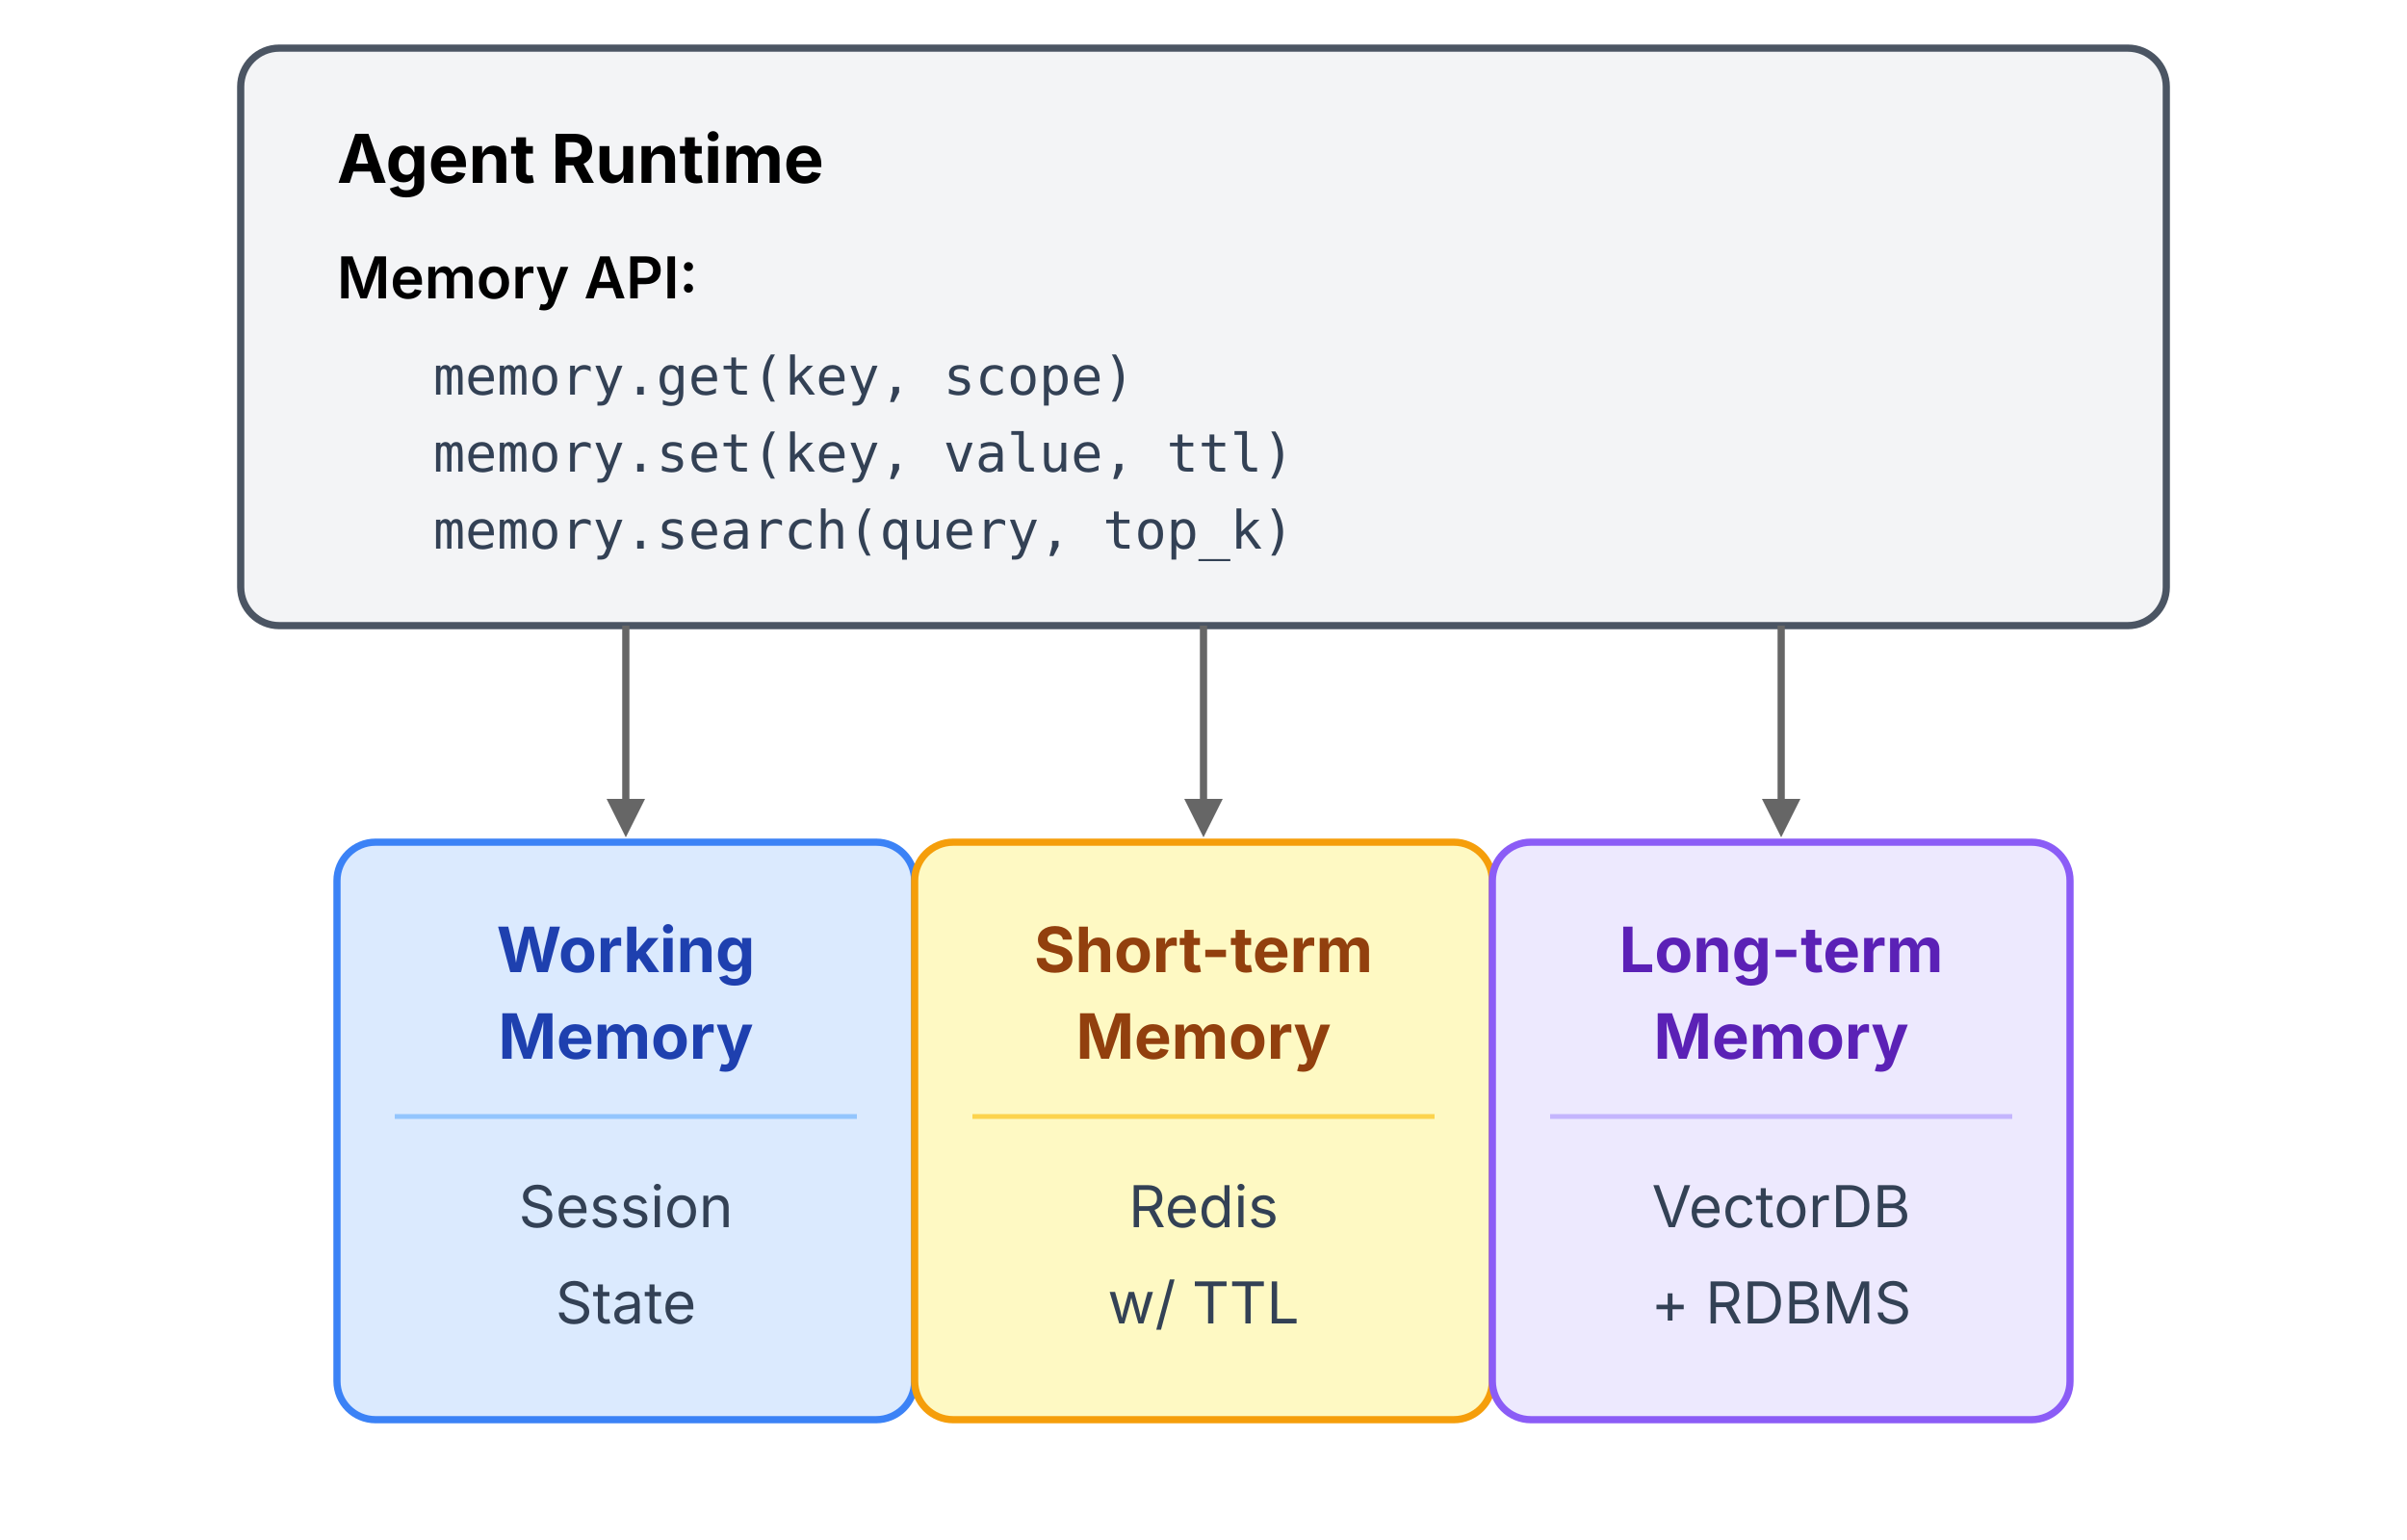
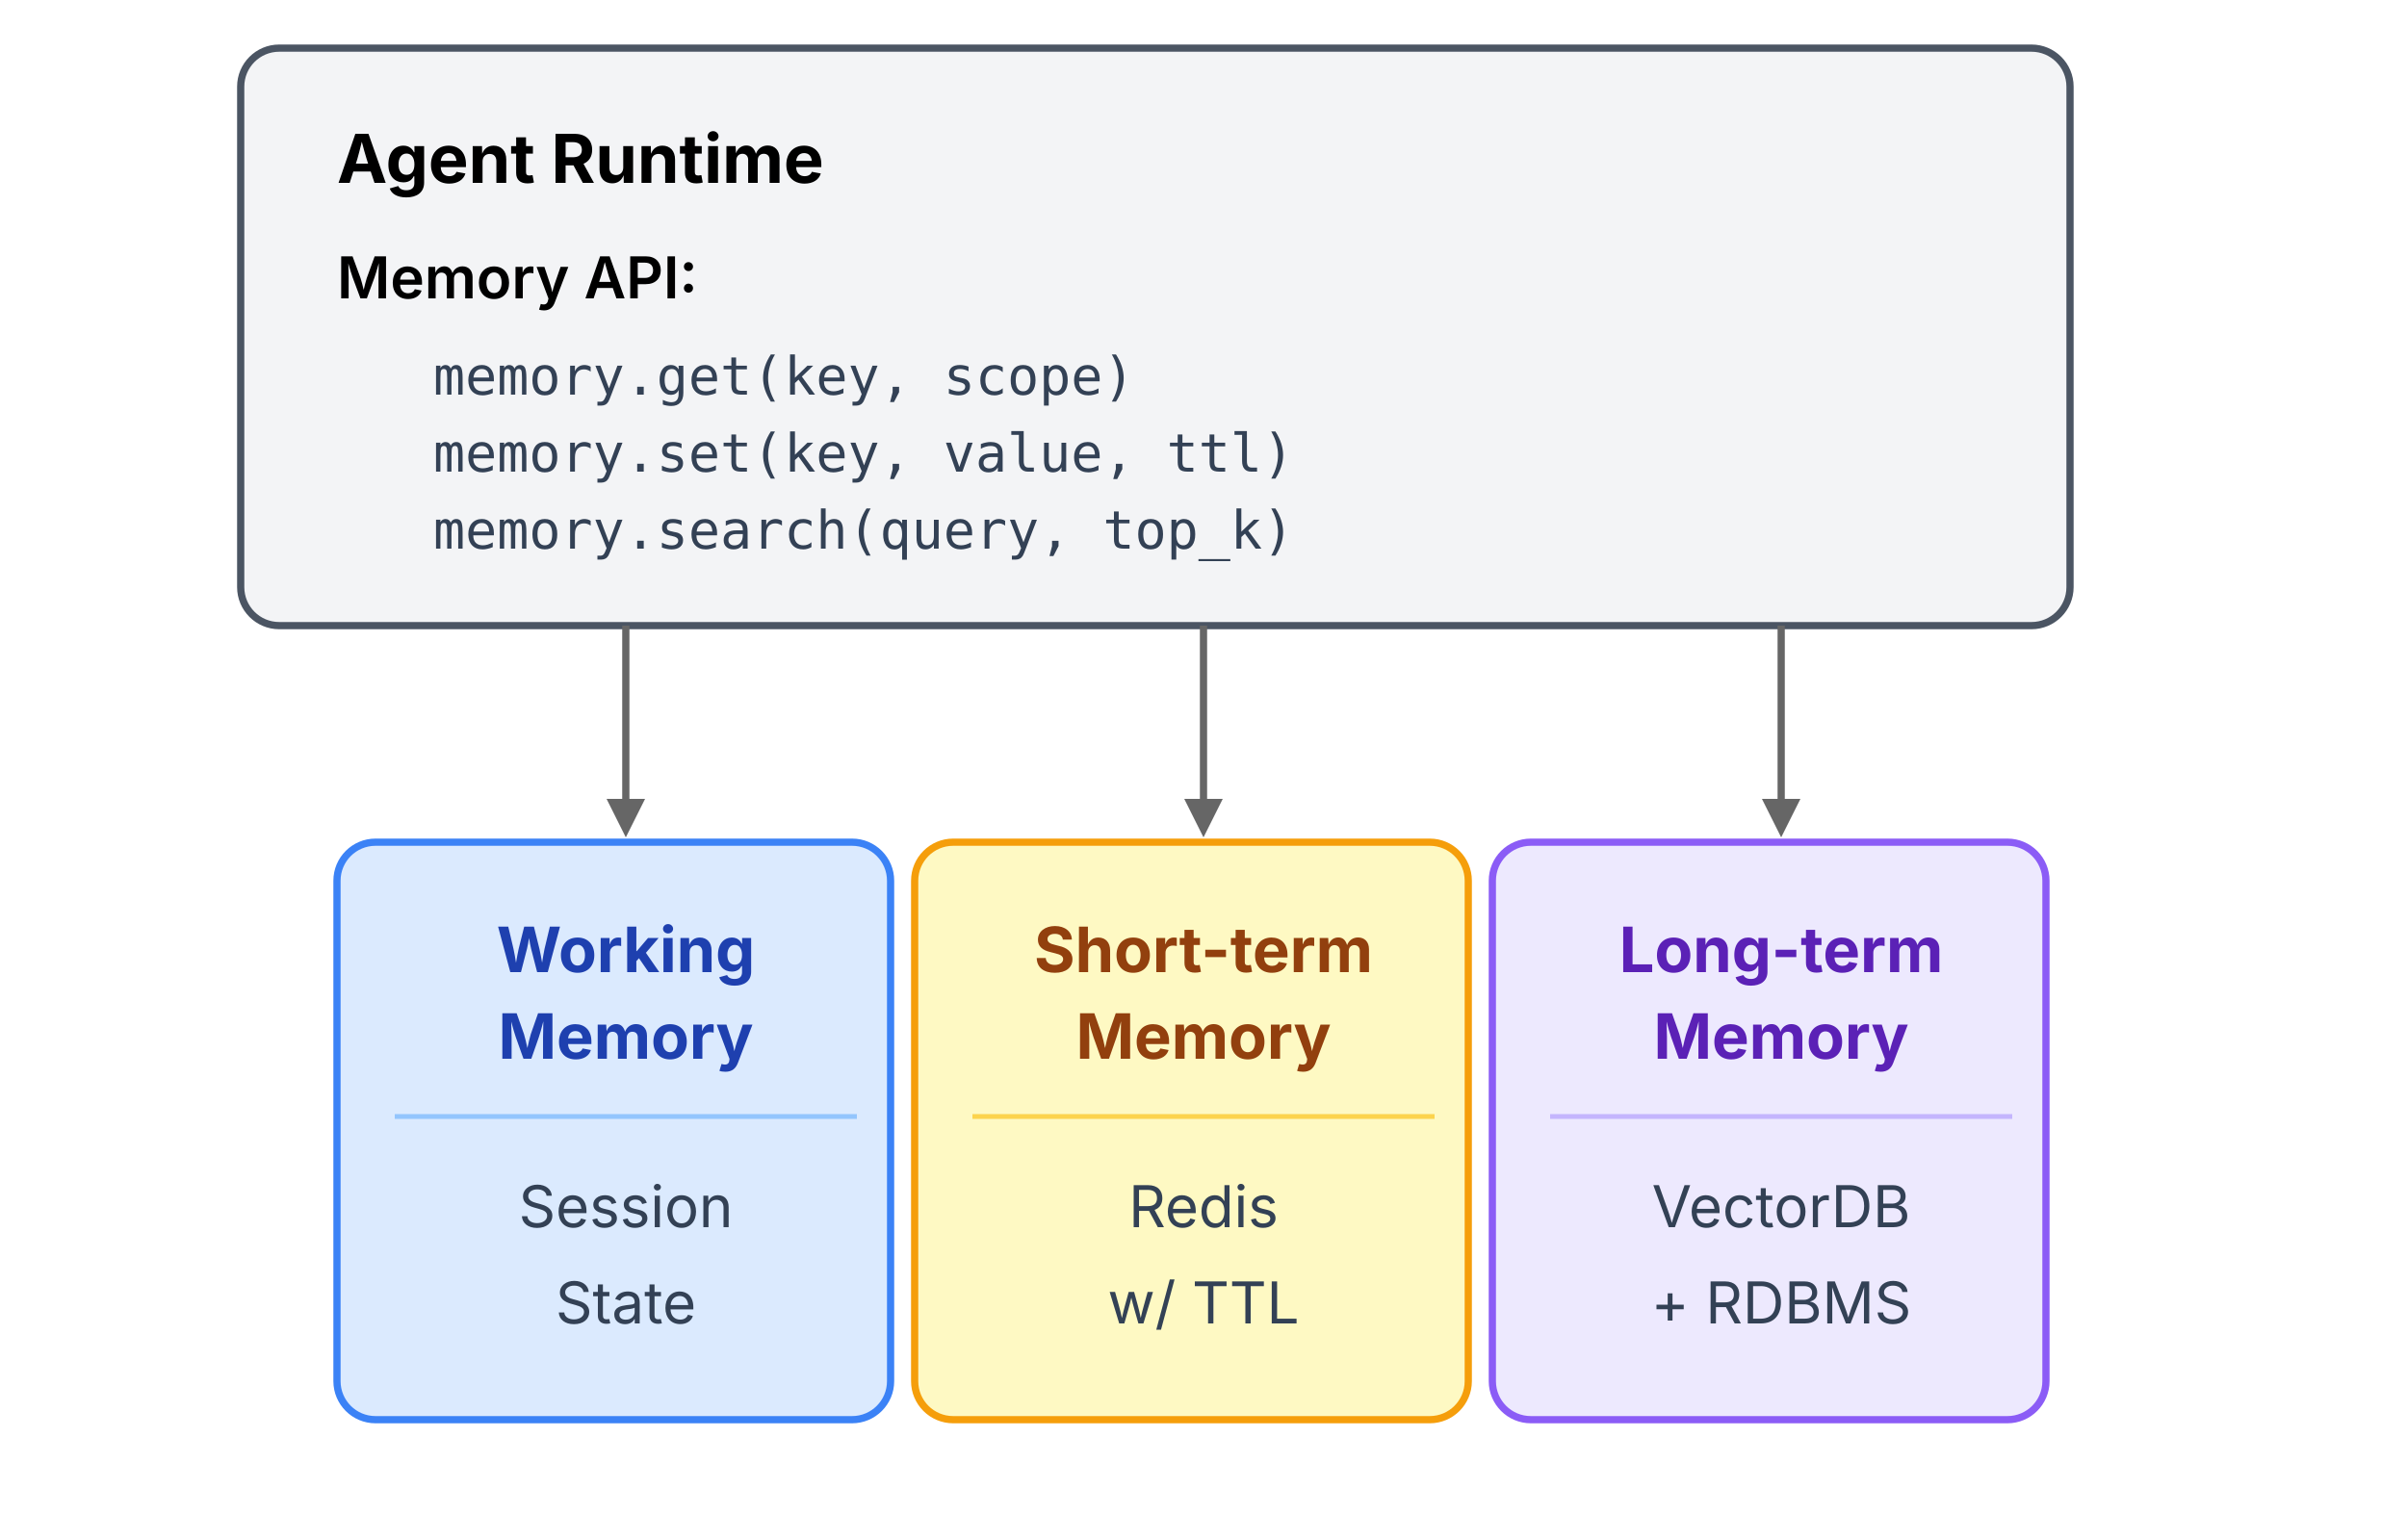
<svg xmlns="http://www.w3.org/2000/svg" viewBox="0 0 500 320">
-   <rect x="50" y="10" width="400" height="120" fill="#F3F4F6" stroke="#4B5563" stroke-width="1.5" rx="8" />
+   <rect x="50" y="10" width="380" height="120" fill="#F3F4F6" stroke="#4B5563" stroke-width="1.5" rx="8" />
  <text x="70" y="38" font-size="14" font-weight="700" font-family="system-ui, -apple-system, 'PingFang SC', sans-serif">Agent Runtime</text>
  <text x="70" y="62" font-size="12" font-weight="600" font-family="system-ui, -apple-system, 'PingFang SC', sans-serif">Memory API:</text>
  <text x="90" y="82" font-size="11" font-family="'SF Mono', 'Menlo', monospace" fill="#334155">memory.get(key, scope)</text>
  <text x="90" y="98" font-size="11" font-family="'SF Mono', 'Menlo', monospace" fill="#334155">memory.set(key, value, ttl)</text>
  <text x="90" y="114" font-size="11" font-family="'SF Mono', 'Menlo', monospace" fill="#334155">memory.search(query, top_k)</text>
  <line x1="130" y1="130" x2="130" y2="170" stroke="#666" stroke-width="1.5" />
  <polygon points="126,166 130,174 134,166" fill="#666" />
  <line x1="250" y1="130" x2="250" y2="170" stroke="#666" stroke-width="1.5" />
  <polygon points="246,166 250,174 254,166" fill="#666" />
  <line x1="370" y1="130" x2="370" y2="170" stroke="#666" stroke-width="1.5" />
  <polygon points="366,166 370,174 374,166" fill="#666" />
-   <rect x="70" y="175" width="120" height="120" fill="#DBEAFE" stroke="#3B82F6" stroke-width="1.5" rx="8" />
+   <rect x="70" y="175" width="115" height="120" fill="#DBEAFE" stroke="#3B82F6" stroke-width="1.5" rx="8" />
  <text x="130" y="202" font-size="13" font-weight="700" text-anchor="middle" font-family="system-ui, -apple-system, 'PingFang SC', sans-serif" fill="#1e40af">Working</text>
  <text x="130" y="220" font-size="13" font-weight="700" text-anchor="middle" font-family="system-ui, -apple-system, 'PingFang SC', sans-serif" fill="#1e40af">Memory</text>
  <line x1="82" y1="232" x2="178" y2="232" stroke="#93C5FD" stroke-width="1" />
  <text x="130" y="255" font-size="12" text-anchor="middle" font-family="system-ui, -apple-system, 'PingFang SC', sans-serif" fill="#334155">Session</text>
  <text x="130" y="275" font-size="12" text-anchor="middle" font-family="system-ui, -apple-system, 'PingFang SC', sans-serif" fill="#334155">State</text>
-   <rect x="190" y="175" width="120" height="120" fill="#FEF9C3" stroke="#F59E0B" stroke-width="1.5" rx="8" />
+   <rect x="190" y="175" width="115" height="120" fill="#FEF9C3" stroke="#F59E0B" stroke-width="1.5" rx="8" />
  <text x="250" y="202" font-size="13" font-weight="700" text-anchor="middle" font-family="system-ui, -apple-system, 'PingFang SC', sans-serif" fill="#92400e">Short-term</text>
  <text x="250" y="220" font-size="13" font-weight="700" text-anchor="middle" font-family="system-ui, -apple-system, 'PingFang SC', sans-serif" fill="#92400e">Memory</text>
  <line x1="202" y1="232" x2="298" y2="232" stroke="#FCD34D" stroke-width="1" />
  <text x="250" y="255" font-size="12" text-anchor="middle" font-family="system-ui, -apple-system, 'PingFang SC', sans-serif" fill="#334155">Redis</text>
  <text x="250" y="275" font-size="12" text-anchor="middle" font-family="system-ui, -apple-system, 'PingFang SC', sans-serif" fill="#334155">w/ TTL</text>
-   <rect x="310" y="175" width="120" height="120" fill="#EDE9FE" stroke="#8B5CF6" stroke-width="1.5" rx="8" />
+   <rect x="310" y="175" width="115" height="120" fill="#EDE9FE" stroke="#8B5CF6" stroke-width="1.5" rx="8" />
  <text x="370" y="202" font-size="13" font-weight="700" text-anchor="middle" font-family="system-ui, -apple-system, 'PingFang SC', sans-serif" fill="#5b21b6">Long-term</text>
  <text x="370" y="220" font-size="13" font-weight="700" text-anchor="middle" font-family="system-ui, -apple-system, 'PingFang SC', sans-serif" fill="#5b21b6">Memory</text>
  <line x1="322" y1="232" x2="418" y2="232" stroke="#C4B5FD" stroke-width="1" />
  <text x="370" y="255" font-size="12" text-anchor="middle" font-family="system-ui, -apple-system, 'PingFang SC', sans-serif" fill="#334155">VectorDB</text>
  <text x="370" y="275" font-size="12" text-anchor="middle" font-family="system-ui, -apple-system, 'PingFang SC', sans-serif" fill="#334155">+ RDBMS</text>
</svg>
